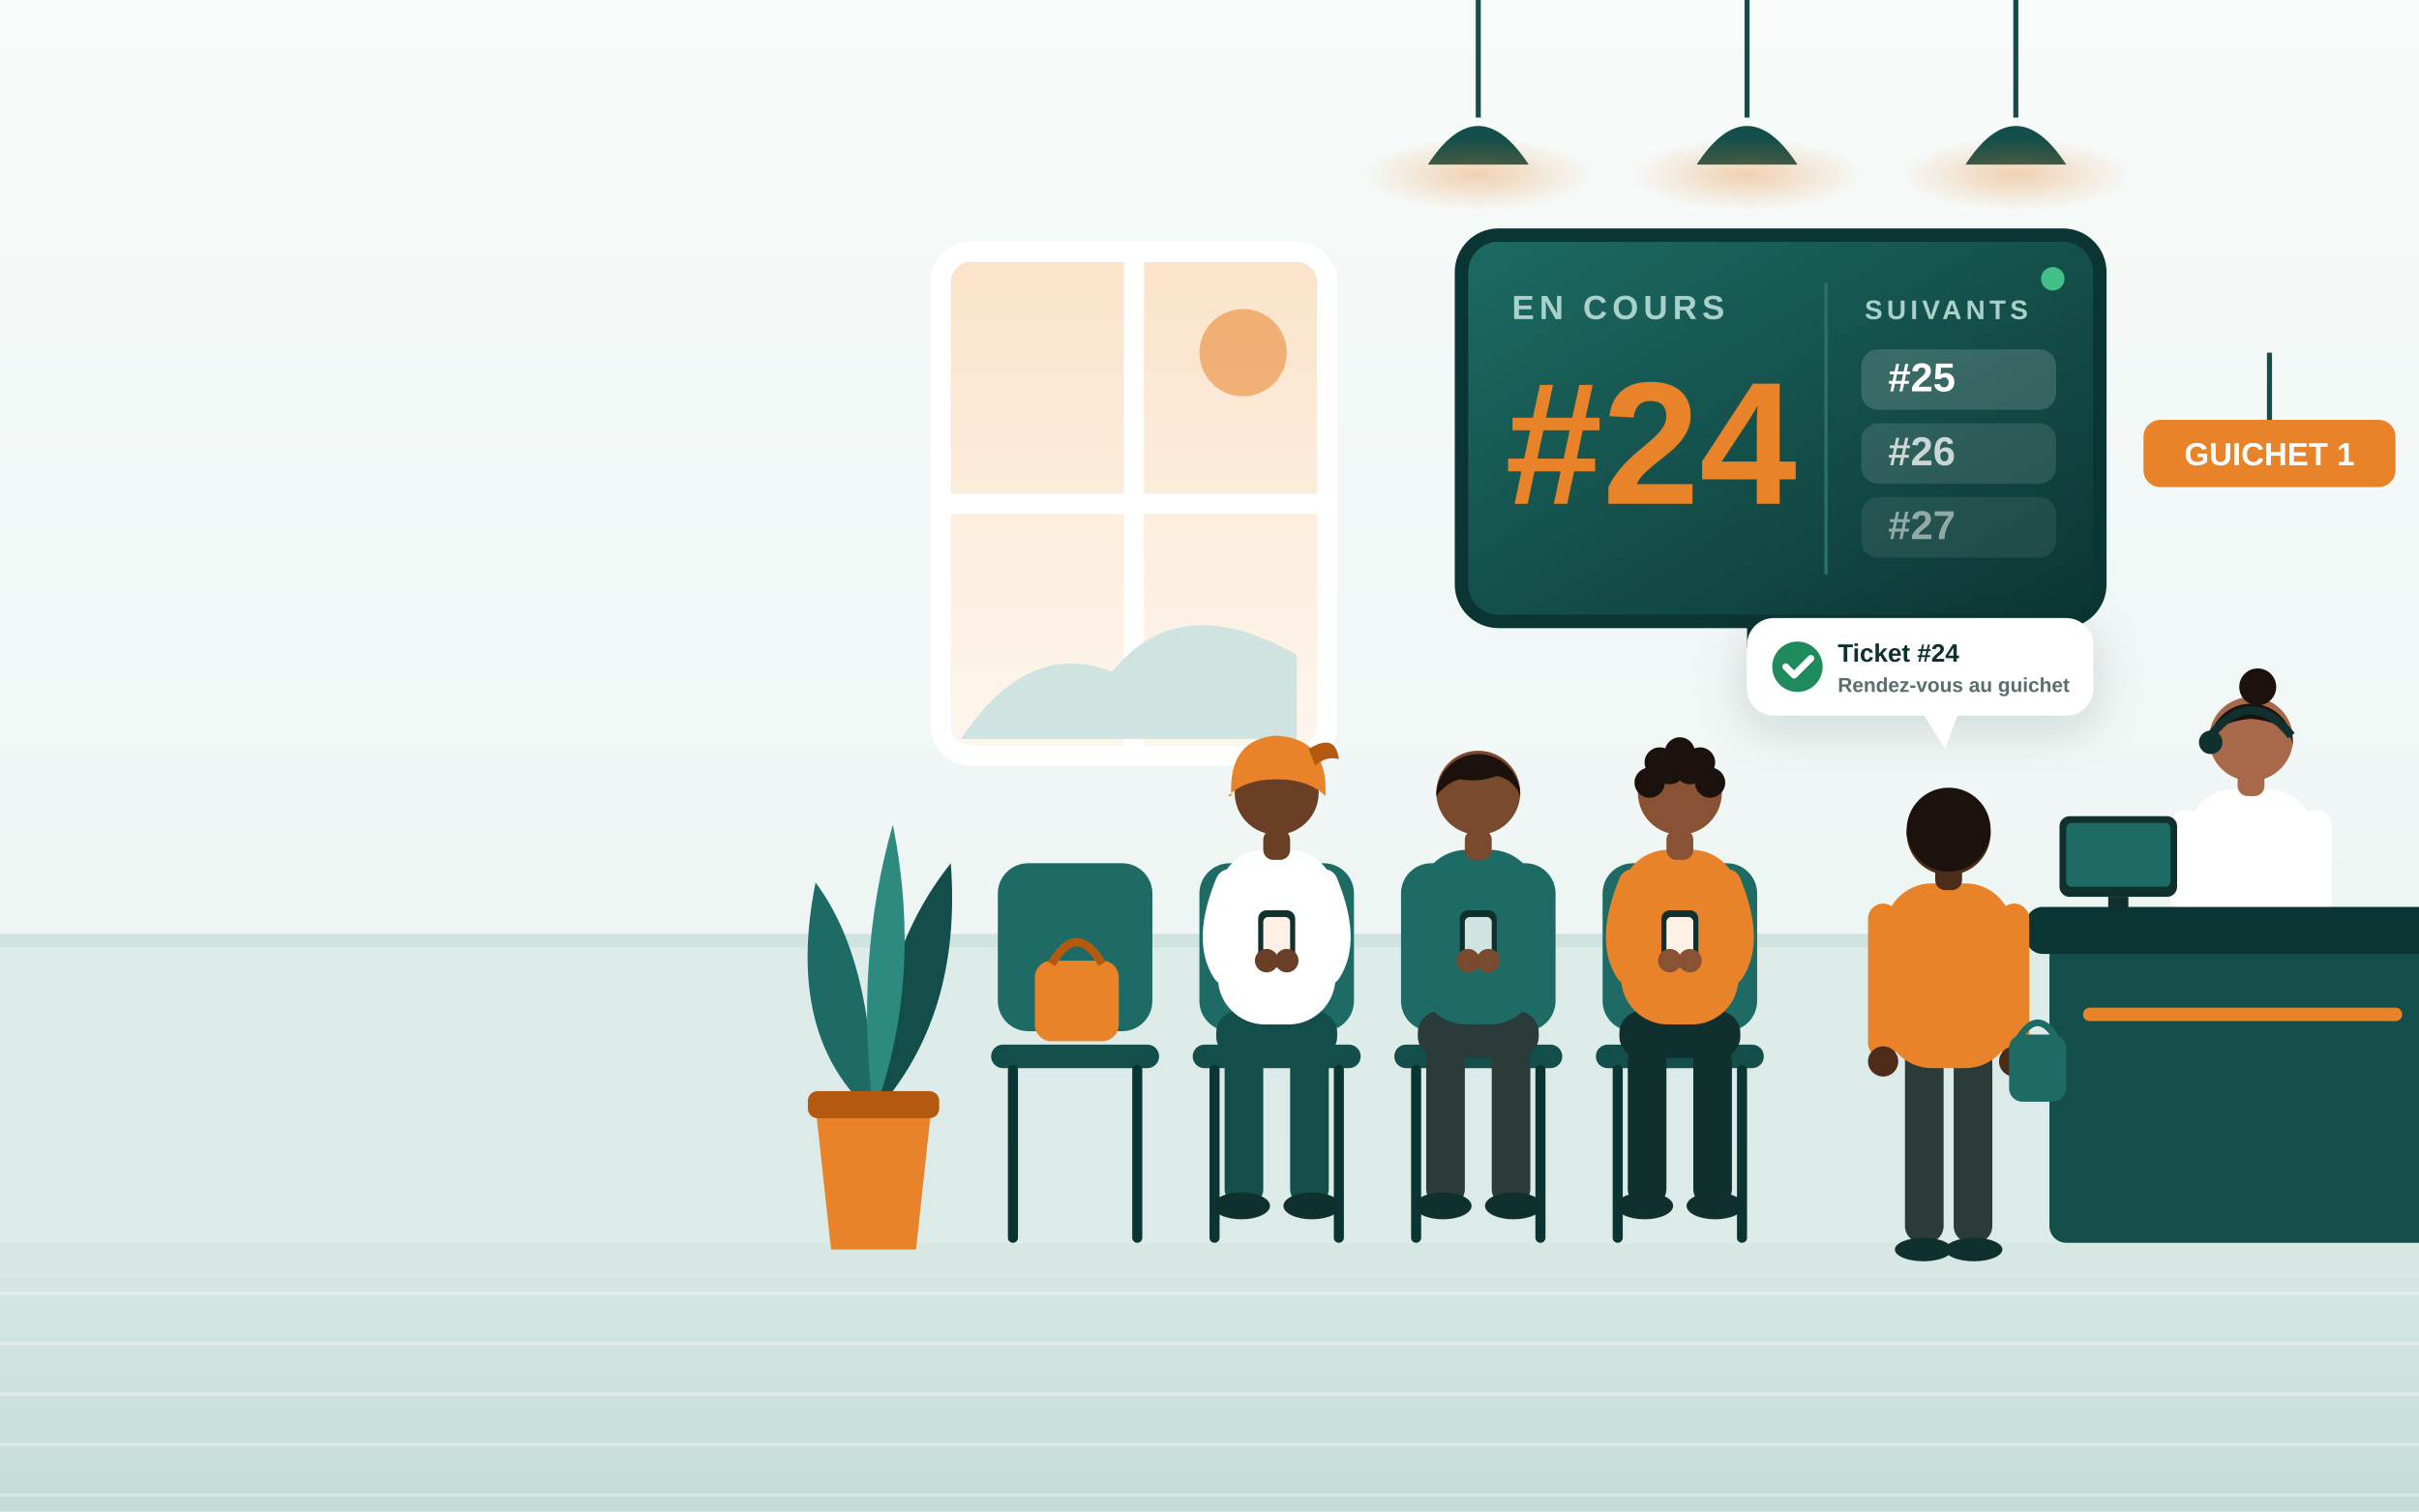
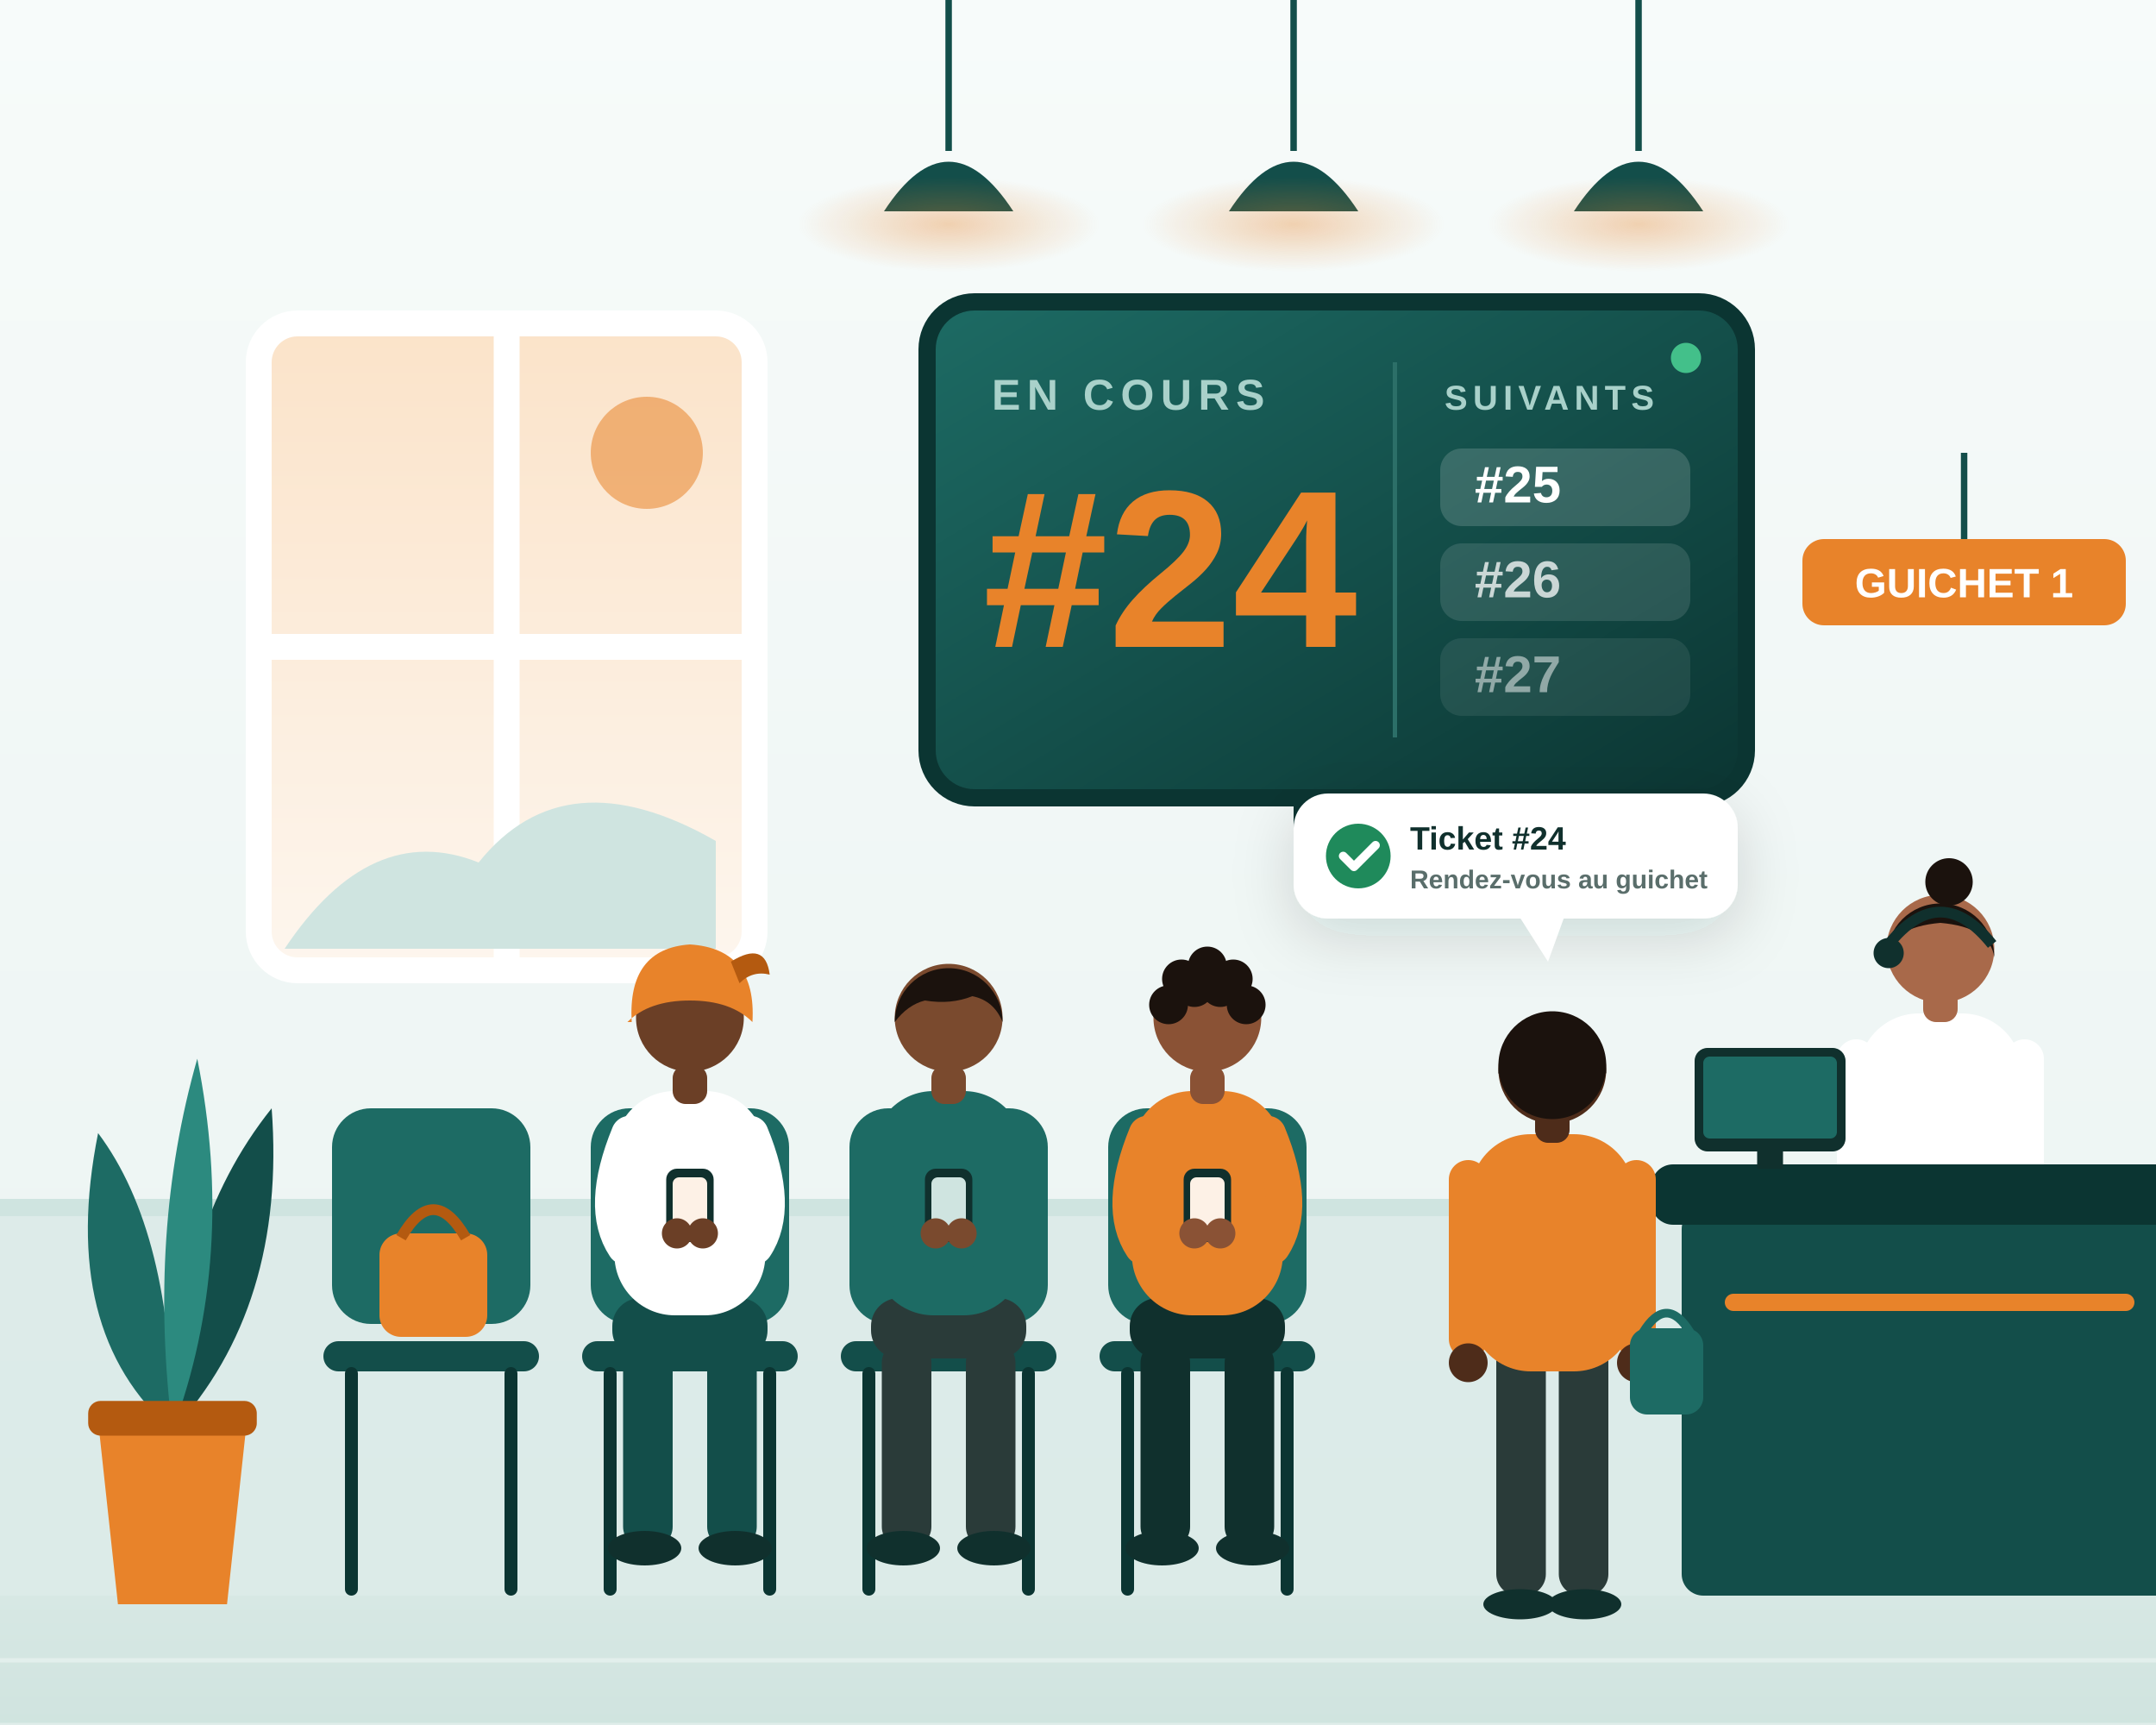
- <svg xmlns="http://www.w3.org/2000/svg" viewBox="0 0 1440 900" width="1440" height="900" role="img" aria-label="Salle d'attente : les clients patientent assis pendant que l'écran affiche le numéro appelé">
+ <svg xmlns="http://www.w3.org/2000/svg" viewBox="440 0 1000 800" width="1000" height="800" role="img" aria-label="Salle d'attente : les clients patientent assis pendant que l'écran affiche le numéro appelé">
  <defs>
    <linearGradient id="wall" x1="0" y1="0" x2="0" y2="1">
      <stop offset="0" stop-color="#f7fbfa" />
      <stop offset="1" stop-color="#e8f2f0" />
    </linearGradient>
    <linearGradient id="floor" x1="0" y1="0" x2="0" y2="1">
      <stop offset="0" stop-color="#d7e8e4" />
      <stop offset="1" stop-color="#c4dcd7" />
    </linearGradient>
    <linearGradient id="screen" x1="0" y1="0" x2="1" y2="1">
      <stop offset="0" stop-color="#1d6b64" />
      <stop offset="1" stop-color="#0b3532" />
    </linearGradient>
    <linearGradient id="win" x1="0" y1="0" x2="0" y2="1">
      <stop offset="0" stop-color="#fbe3c9" />
      <stop offset="1" stop-color="#fdf6ee" />
    </linearGradient>
    <radialGradient id="glow" cx="0.5" cy="0.5" r="0.5">
      <stop offset="0" stop-color="#e8832a" stop-opacity="0.35" />
      <stop offset="1" stop-color="#e8832a" stop-opacity="0" />
    </radialGradient>
  </defs>
  <rect width="1440" height="900" fill="url(#wall)" />
  <rect x="0" y="560" width="1440" height="180" fill="#cfe4e0" opacity="0.55" />
  <rect x="0" y="556" width="1440" height="8" fill="#cfe4e0" />
  <rect x="560" y="150" width="230" height="300" rx="18" fill="url(#win)" stroke="#ffffff" stroke-width="12" />
  <rect x="669" y="150" width="12" height="300" fill="#ffffff" />
  <rect x="560" y="294" width="230" height="12" fill="#ffffff" />
  <circle cx="740" cy="210" r="26" fill="#e8832a" opacity="0.55" />
  <path d="M572 440 q40 -60 90 -40 q40 -50 110 -10 v50z" fill="#cfe4e0" />
  <line x1="880" y1="0" x2="880" y2="70" stroke="#134e4a" stroke-width="3" />
  <path d="M850 98 q30 -46 60 0z" fill="#134e4a" />
  <ellipse cx="880" cy="104" rx="70" ry="22" fill="url(#glow)" />
  <line x1="1040" y1="0" x2="1040" y2="70" stroke="#134e4a" stroke-width="3" />
  <path d="M1010 98 q30 -46 60 0z" fill="#134e4a" />
  <ellipse cx="1040" cy="104" rx="70" ry="22" fill="url(#glow)" />
  <line x1="1200" y1="0" x2="1200" y2="70" stroke="#134e4a" stroke-width="3" />
  <path d="M1170 98 q30 -46 60 0z" fill="#134e4a" />
  <ellipse cx="1200" cy="104" rx="70" ry="22" fill="url(#glow)" />
  <rect x="870" y="140" width="380" height="230" rx="22" fill="url(#screen)" />
  <rect x="870" y="140" width="380" height="230" rx="22" fill="none" stroke="#0b3532" stroke-width="8" />
  <text x="900" y="190" font-family="'Plus Jakarta Sans', 'Segoe UI', Arial, sans-serif" font-size="20" font-weight="700" letter-spacing="3" fill="#a9d1ca">EN COURS</text>
  <text x="896" y="300" font-family="'Plus Jakarta Sans', 'Segoe UI', Arial, sans-serif" font-size="104" font-weight="800" fill="#e8832a">#24</text>
  <rect x="1086" y="168" width="2" height="174" fill="#2c6f68" />
  <text x="1110" y="190" font-family="'Plus Jakarta Sans', 'Segoe UI', Arial, sans-serif" font-size="16" font-weight="700" letter-spacing="2.5" fill="#a9d1ca">SUIVANTS</text>
  <rect x="1108" y="208" width="116" height="36" rx="10" fill="#ffffff" fill-opacity="0.16" />
  <text x="1124" y="233" font-family="'Plus Jakarta Sans', 'Segoe UI', Arial, sans-serif" font-size="24" font-weight="800" fill="#ffffff" fill-opacity="1.0">#25</text>
  <rect x="1108" y="252" width="116" height="36" rx="10" fill="#ffffff" fill-opacity="0.12" />
  <text x="1124" y="277" font-family="'Plus Jakarta Sans', 'Segoe UI', Arial, sans-serif" font-size="24" font-weight="800" fill="#ffffff" fill-opacity="0.75">#26</text>
  <rect x="1108" y="296" width="116" height="36" rx="10" fill="#ffffff" fill-opacity="0.08" />
  <text x="1124" y="321" font-family="'Plus Jakarta Sans', 'Segoe UI', Arial, sans-serif" font-size="24" font-weight="800" fill="#ffffff" fill-opacity="0.5">#27</text>
  <circle cx="1222" cy="166" r="7" fill="#43c08a" />
  <rect x="1040" y="370" width="40" height="16" fill="#0b3532" />
  <rect x="0" y="740" width="1440" height="160" fill="url(#floor)" />
  <line x1="0" y1="770" x2="1440" y2="770" stroke="#ffffff" stroke-opacity="0.35" stroke-width="2" />
  <line x1="0" y1="800" x2="1440" y2="800" stroke="#ffffff" stroke-opacity="0.35" stroke-width="2" />
  <line x1="0" y1="830" x2="1440" y2="830" stroke="#ffffff" stroke-opacity="0.35" stroke-width="2" />
  <line x1="0" y1="860" x2="1440" y2="860" stroke="#ffffff" stroke-opacity="0.35" stroke-width="2" />
  <line x1="0" y1="890" x2="1440" y2="890" stroke="#ffffff" stroke-opacity="0.35" stroke-width="2" />
  <rect x="1276" y="250" width="150" height="40" rx="10" fill="#e8832a" />
  <text x="1351" y="277" font-family="'Plus Jakarta Sans', 'Segoe UI', Arial, sans-serif" font-size="19" font-weight="800" fill="#ffffff" text-anchor="middle">GUICHET 1</text>
  <line x1="1351" y1="210" x2="1351" y2="250" stroke="#134e4a" stroke-width="3" />
  <rect x="1314" y="560" width="23" height="124" rx="10" fill="#134e4a" />
  <rect x="1343" y="560" width="23" height="124" rx="10" fill="#134e4a" />
  <ellipse cx="1325" cy="688" rx="17" ry="7" fill="#10302d" />
  <ellipse cx="1355" cy="688" rx="17" ry="7" fill="#10302d" />
  <rect x="1302" y="470" width="76" height="110" rx="28" fill="#ffffff" />
  <rect x="1292" y="482" width="18" height="92" rx="9" fill="#ffffff" />
  <rect x="1370" y="482" width="18" height="92" rx="9" fill="#ffffff" />
  <circle cx="1301" cy="576" r="9" fill="#a8694a" />
  <circle cx="1379" cy="576" r="9" fill="#a8694a" />
  <rect x="1332" y="456" width="16" height="18" rx="6" fill="#a8694a" />
  <circle cx="1340" cy="440" r="25" fill="#a8694a" />
  <circle cx="1344" cy="409" r="11" fill="#1b120d" />
  <path d="M1315 444 a25 25 0 0 1 50 0 q-2 -14 -25 -16 q-23 2 -25 16z" fill="#1b120d" />
  <path d="M1316 438 q24 -30 48 0" fill="none" stroke="#10302d" stroke-width="5" />
  <circle cx="1316" cy="442" r="7" fill="#10302d" />
  <rect x="1220" y="560" width="230" height="180" rx="10" fill="#134e4a" />
  <rect x="1206" y="540" width="250" height="28" rx="10" fill="#0b3532" />
  <rect x="1240" y="600" width="190" height="8" rx="4" fill="#e8832a" />
  <rect x="1226" y="486" width="70" height="48" rx="6" fill="#10302d" />
  <rect x="1230" y="490" width="62" height="38" rx="3" fill="#1d6b64" />
  <rect x="1255" y="534" width="12" height="8" fill="#10302d" />
  <rect x="1134" y="616" width="23" height="124" rx="10" fill="#2a3b39" />
  <rect x="1163" y="616" width="23" height="124" rx="10" fill="#2a3b39" />
  <ellipse cx="1145" cy="744" rx="17" ry="7" fill="#10302d" />
  <ellipse cx="1175" cy="744" rx="17" ry="7" fill="#10302d" />
  <rect x="1122" y="526" width="76" height="110" rx="28" fill="#e8832a" />
  <rect x="1112" y="538" width="18" height="92" rx="9" fill="#e8832a" />
  <rect x="1190" y="538" width="18" height="92" rx="9" fill="#e8832a" />
  <circle cx="1121" cy="632" r="9" fill="#4e2c1a" />
  <circle cx="1199" cy="632" r="9" fill="#4e2c1a" />
  <rect x="1152" y="512" width="16" height="18" rx="6" fill="#4e2c1a" />
  <circle cx="1160" cy="496" r="25" fill="#4e2c1a" />
  <circle cx="1160" cy="494" r="25" fill="#1b120d" />
  <path d="M1135 498 a25 25 0 0 1 50 0 q-4 -10 -14 -12 q-10 4 -22 2 q-8 2 -14 10z" fill="#1b120d" />
  <rect x="1196" y="616" width="34" height="40" rx="8" fill="#1d6b64" />
  <path d="M1202 618 q11 -18 22 0" fill="none" stroke="#1d6b64" stroke-width="4" />
  <rect x="594" y="514" width="92" height="100" rx="18" fill="#1d6b64" />
  <rect x="590" y="622" width="100" height="14" rx="7" fill="#134e4a" />
  <rect x="600" y="634" width="6" height="106" rx="3" fill="#0b3532" />
  <rect x="674" y="634" width="6" height="106" rx="3" fill="#0b3532" />
  <rect x="714" y="514" width="92" height="100" rx="18" fill="#1d6b64" />
  <rect x="710" y="622" width="100" height="14" rx="7" fill="#134e4a" />
  <rect x="720" y="634" width="6" height="106" rx="3" fill="#0b3532" />
  <rect x="794" y="634" width="6" height="106" rx="3" fill="#0b3532" />
  <rect x="834" y="514" width="92" height="100" rx="18" fill="#1d6b64" />
  <rect x="830" y="622" width="100" height="14" rx="7" fill="#134e4a" />
  <rect x="840" y="634" width="6" height="106" rx="3" fill="#0b3532" />
  <rect x="914" y="634" width="6" height="106" rx="3" fill="#0b3532" />
  <rect x="954" y="514" width="92" height="100" rx="18" fill="#1d6b64" />
  <rect x="950" y="622" width="100" height="14" rx="7" fill="#134e4a" />
  <rect x="960" y="634" width="6" height="106" rx="3" fill="#0b3532" />
  <rect x="1034" y="634" width="6" height="106" rx="3" fill="#0b3532" />
  <rect x="724" y="602" width="72" height="28" rx="13" fill="#134e4a" />
  <rect x="729" y="622" width="23" height="96" rx="10" fill="#134e4a" />
  <rect x="768" y="622" width="23" height="96" rx="10" fill="#134e4a" />
  <ellipse cx="739" cy="718" rx="17" ry="8" fill="#10302d" />
  <ellipse cx="781" cy="718" rx="17" ry="8" fill="#10302d" />
  <rect x="725" y="506" width="70" height="104" rx="28" fill="#ffffff" />
  <rect x="752" y="494" width="16" height="18" rx="6" fill="#6b3f26" />
  <circle cx="760" cy="472" r="25" fill="#6b3f26" />
  <path d="M733 474 q-2 -34 27 -36 q31 2 29 36 q-10 -10 -29 -10 q-19 0 -29 10z" fill="#e8832a" />
  <path d="M779 446 q16 -10 18 6 q-8 -2 -14 4z" fill="#b45a10" />
  <path d="M732 526 q-14 34 -2 52 q10 8 26 -4" fill="none" stroke="#ffffff" stroke-width="17" stroke-linecap="round" stroke-linejoin="round" />
  <path d="M788 526 q14 34 2 52 q-10 8 -24 -4" fill="none" stroke="#ffffff" stroke-width="17" stroke-linecap="round" stroke-linejoin="round" />
  <rect x="749" y="542" width="22" height="34" rx="5" fill="#10302d" />
  <rect x="752" y="546" width="16" height="26" rx="3" fill="#fdf1e6" />
  <circle cx="754" cy="572" r="7" fill="#6b3f26" />
  <circle cx="766" cy="572" r="7" fill="#6b3f26" />
  <rect x="844" y="602" width="72" height="28" rx="13" fill="#2a3b39" />
  <rect x="849" y="622" width="23" height="96" rx="10" fill="#2a3b39" />
  <rect x="888" y="622" width="23" height="96" rx="10" fill="#2a3b39" />
  <ellipse cx="859" cy="718" rx="17" ry="8" fill="#10302d" />
  <ellipse cx="901" cy="718" rx="17" ry="8" fill="#10302d" />
  <rect x="845" y="506" width="70" height="104" rx="28" fill="#1d6b64" />
  <rect x="872" y="494" width="16" height="18" rx="6" fill="#7a4a2e" />
  <circle cx="880" cy="472" r="25" fill="#7a4a2e" />
  <path d="M855 474 a25 25 0 0 1 50 0 q-4 -10 -14 -12 q-10 4 -22 2 q-8 2 -14 10z" fill="#1b120d" />
  <path d="M852 526 q-14 34 -2 52 q10 8 26 -4" fill="none" stroke="#1d6b64" stroke-width="17" stroke-linecap="round" stroke-linejoin="round" />
  <path d="M908 526 q14 34 2 52 q-10 8 -24 -4" fill="none" stroke="#1d6b64" stroke-width="17" stroke-linecap="round" stroke-linejoin="round" />
  <rect x="869" y="542" width="22" height="34" rx="5" fill="#10302d" />
  <rect x="872" y="546" width="16" height="26" rx="3" fill="#cfe4e0" />
  <circle cx="874" cy="572" r="7" fill="#7a4a2e" />
  <circle cx="886" cy="572" r="7" fill="#7a4a2e" />
  <rect x="964" y="602" width="72" height="28" rx="13" fill="#10302d" />
  <rect x="969" y="622" width="23" height="96" rx="10" fill="#10302d" />
  <rect x="1008" y="622" width="23" height="96" rx="10" fill="#10302d" />
  <ellipse cx="979" cy="718" rx="17" ry="8" fill="#10302d" />
  <ellipse cx="1021" cy="718" rx="17" ry="8" fill="#10302d" />
  <rect x="965" y="506" width="70" height="104" rx="28" fill="#e8832a" />
  <rect x="992" y="494" width="16" height="18" rx="6" fill="#8a5235" />
  <circle cx="1000" cy="472" r="25" fill="#8a5235" />
  <circle cx="982" cy="466" r="9" fill="#1b120d" />
  <circle cx="988" cy="454" r="9" fill="#1b120d" />
  <circle cx="1000" cy="448" r="9" fill="#1b120d" />
  <circle cx="1012" cy="454" r="9" fill="#1b120d" />
  <circle cx="1018" cy="466" r="9" fill="#1b120d" />
  <circle cx="994" cy="458" r="9" fill="#1b120d" />
  <circle cx="1006" cy="458" r="9" fill="#1b120d" />
  <path d="M972 526 q-14 34 -2 52 q10 8 26 -4" fill="none" stroke="#e8832a" stroke-width="17" stroke-linecap="round" stroke-linejoin="round" />
  <path d="M1028 526 q14 34 2 52 q-10 8 -24 -4" fill="none" stroke="#e8832a" stroke-width="17" stroke-linecap="round" stroke-linejoin="round" />
  <rect x="989" y="542" width="22" height="34" rx="5" fill="#10302d" />
  <rect x="992" y="546" width="16" height="26" rx="3" fill="#fdf1e6" />
  <circle cx="994" cy="572" r="7" fill="#8a5235" />
  <circle cx="1006" cy="572" r="7" fill="#8a5235" />
  <rect x="616" y="572" width="50" height="48" rx="10" fill="#e8832a" />
  <path d="M626 574 q15 -26 30 0" fill="none" stroke="#b45a10" stroke-width="5" />
  <g transform="translate(520 744) scale(1.15)">
    <path d="M0 -70 q-46 -40 -30 -120 q30 40 30 120z" fill="#1d6b64" />
    <path d="M0 -70 q46 -50 40 -130 q-40 50 -40 130z" fill="#134e4a" />
    <path d="M0 -70 q-10 -80 10 -150 q16 80 -10 150z" fill="#2c8a7f" />
    <path d="M-30 -74 h60 l-8 74 h-44z" fill="#e8832a" />
    <rect x="-34" y="-82" width="68" height="14" rx="5" fill="#b45a10" />
  </g>
  <g transform="translate(1040 368)">
    <rect x="0" y="0" width="206" height="58" rx="16" fill="#ffffff" filter="drop-shadow(0 8px 14px rgba(16,48,45,.15))" />
    <path d="M104 56 l14 22 l8 -22z" fill="#ffffff" />
    <circle cx="30" cy="29" r="15" fill="#1f8a5b" />
    <path d="M23 29 l5 5 l10 -10" fill="none" stroke="#fff" stroke-width="4" stroke-linecap="round" stroke-linejoin="round" />
    <text x="54" y="26" font-family="'Plus Jakarta Sans', 'Segoe UI', Arial, sans-serif" font-size="15" font-weight="800" fill="#10302d">Ticket #24</text>
    <text x="54" y="44" font-family="'Plus Jakarta Sans', 'Segoe UI', Arial, sans-serif" font-size="12" font-weight="600" fill="#5a6e6b">Rendez-vous au guichet</text>
  </g>
</svg>
